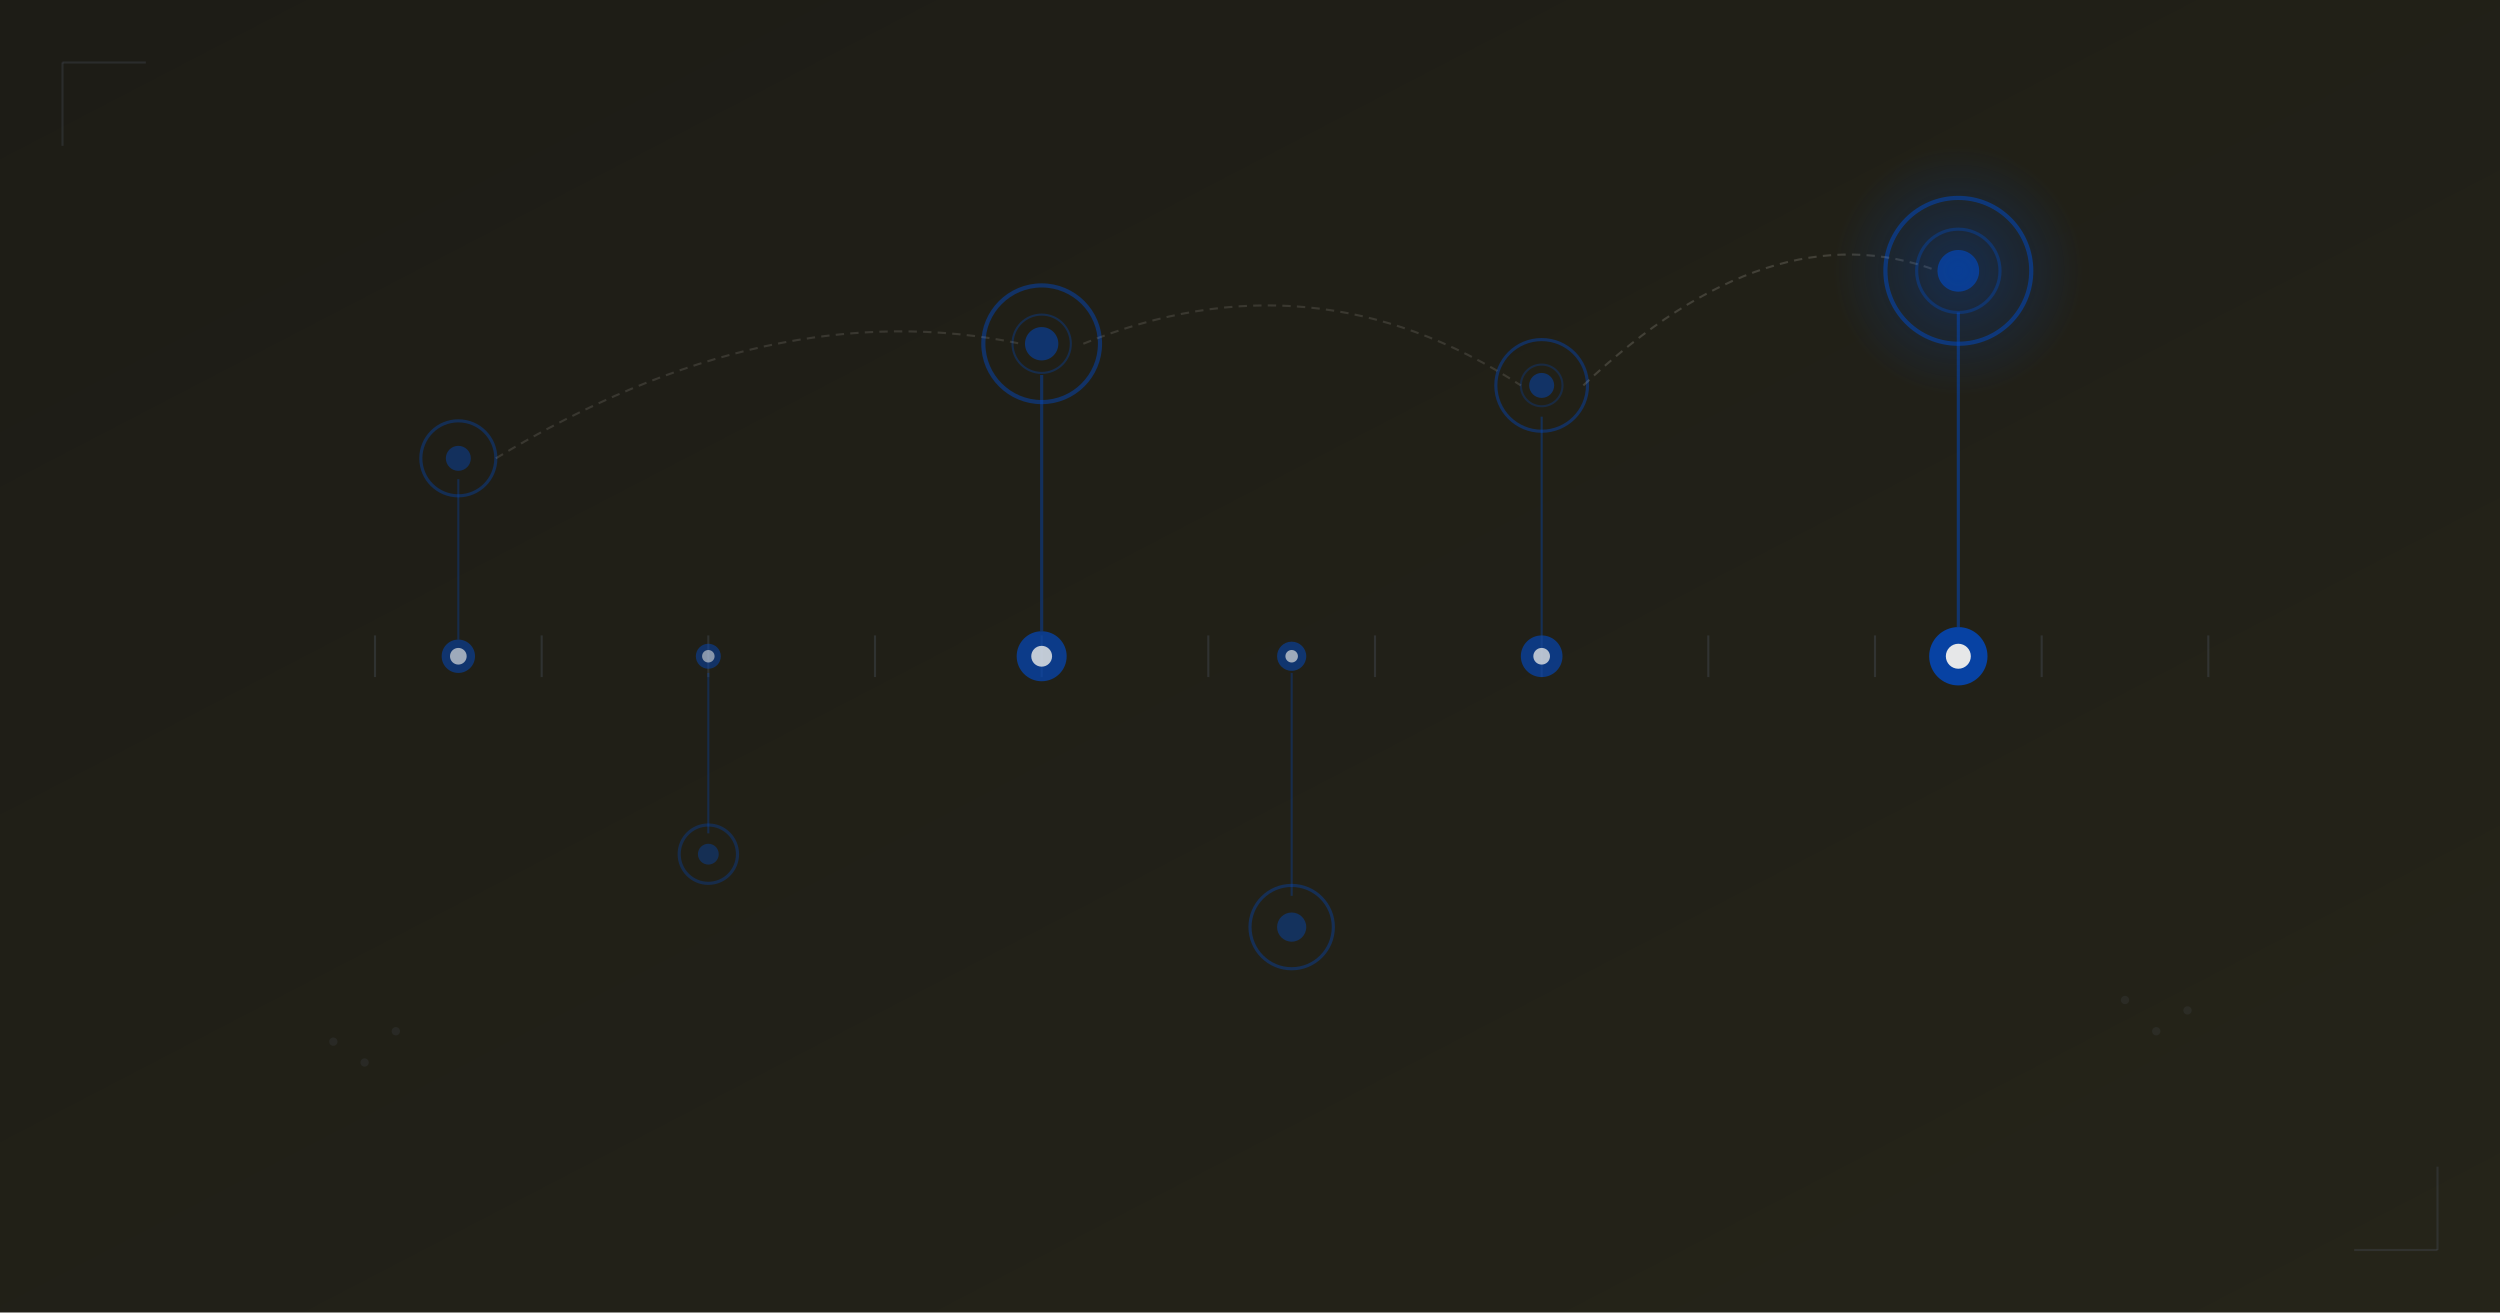
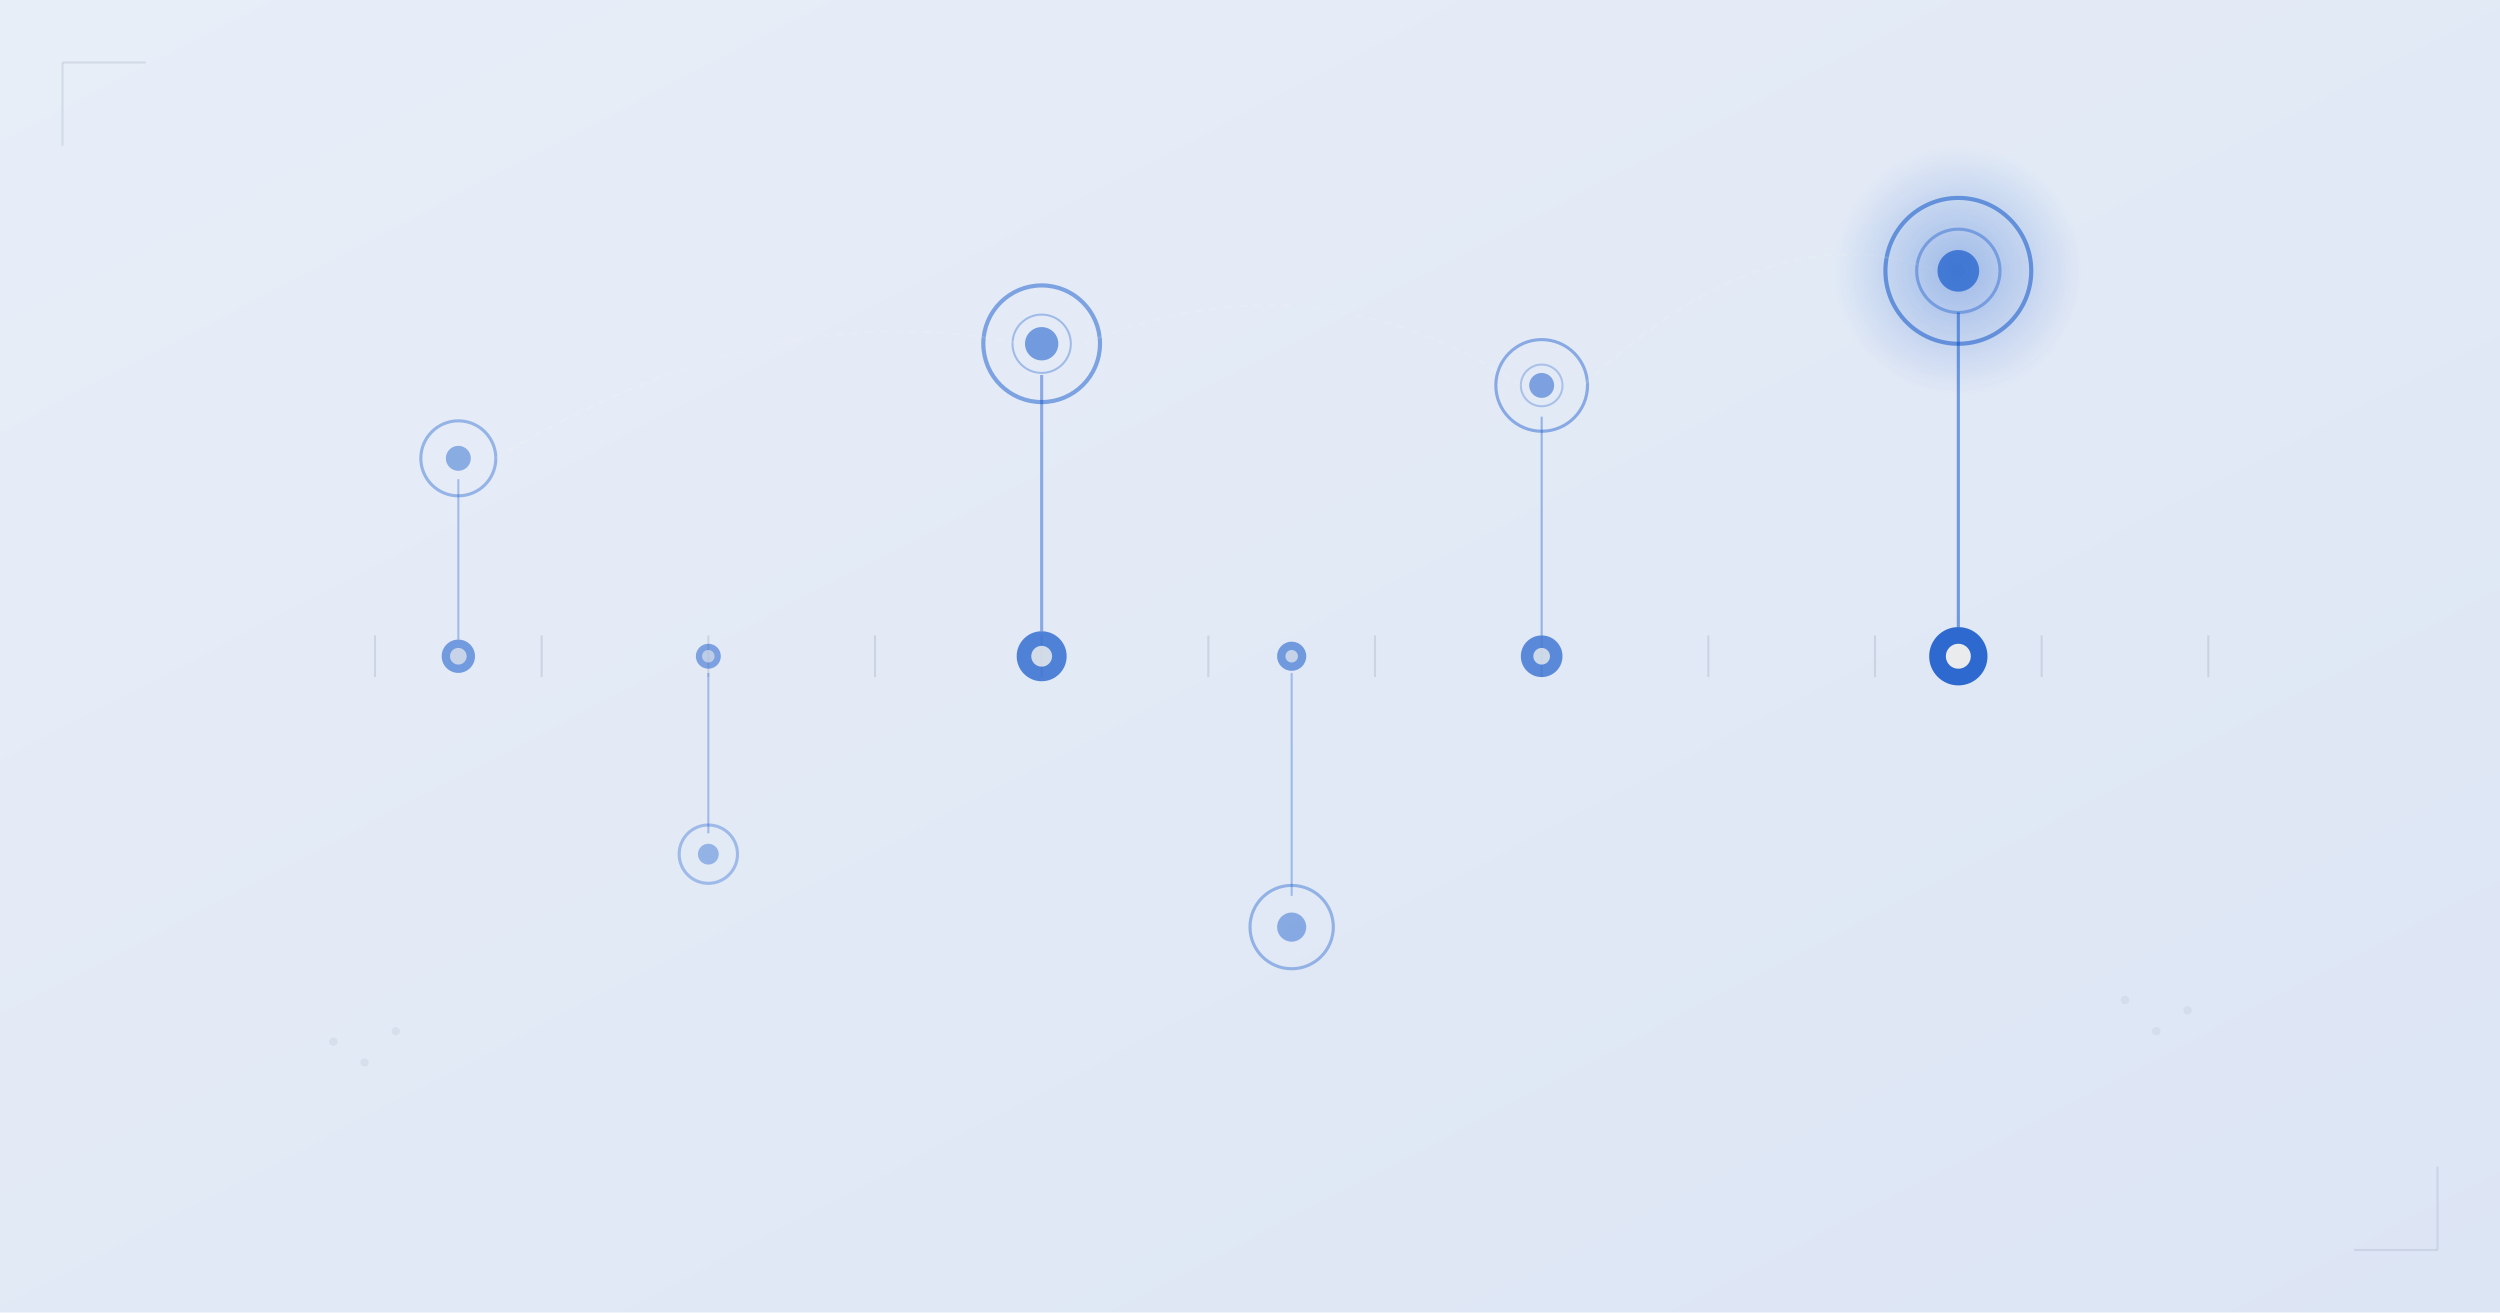
<svg xmlns="http://www.w3.org/2000/svg" viewBox="0 0 1200 630">
  <defs>
    <linearGradient id="bg25" x1="0" y1="0" x2="1" y2="1">
-       <stop offset="0%" stop-color="#1d1c16" />
-       <stop offset="100%" stop-color="#252419" />
+       <stop offset="0%" stop-color="#e8eef8" />
+       <stop offset="100%" stop-color="#dce5f4" />
    </linearGradient>
    <linearGradient id="lineGrad25" x1="0" y1="0" x2="1" y2="0">
      <stop offset="0%" stop-color="#004ac6" stop-opacity="0.1" />
      <stop offset="30%" stop-color="#004ac6" stop-opacity="0.7" />
      <stop offset="70%" stop-color="#004ac6" stop-opacity="0.7" />
      <stop offset="100%" stop-color="#004ac6" stop-opacity="0.1" />
    </linearGradient>
    <radialGradient id="nodeGlow" cx="50%" cy="50%" r="50%">
      <stop offset="0%" stop-color="#004ac6" stop-opacity="0.3" />
      <stop offset="100%" stop-color="#004ac6" stop-opacity="0" />
    </radialGradient>
  </defs>
  <rect width="1200" height="630" fill="url(#bg25)" />
  <line x1="100" y1="315" x2="1100" y2="315" stroke="url(#lineGrad25)" stroke-width="2" />
-   <g stroke="#555f70" stroke-width="1" stroke-opacity="0.3">
+   <g stroke="#95a0b4" stroke-width="1" stroke-opacity="0.3">
    <line x1="180" y1="305" x2="180" y2="325" />
    <line x1="260" y1="305" x2="260" y2="325" />
    <line x1="340" y1="305" x2="340" y2="325" />
    <line x1="420" y1="305" x2="420" y2="325" />
    <line x1="500" y1="305" x2="500" y2="325" />
    <line x1="580" y1="305" x2="580" y2="325" />
    <line x1="660" y1="305" x2="660" y2="325" />
    <line x1="740" y1="305" x2="740" y2="325" />
    <line x1="820" y1="305" x2="820" y2="325" />
    <line x1="900" y1="305" x2="900" y2="325" />
    <line x1="980" y1="305" x2="980" y2="325" />
    <line x1="1060" y1="305" x2="1060" y2="325" />
  </g>
  <circle cx="220" cy="315" r="8" fill="#004ac6" opacity="0.5" />
  <circle cx="220" cy="315" r="4" fill="#fef9ef" opacity="0.6" />
  <line x1="220" y1="307" x2="220" y2="230" stroke="#004ac6" stroke-width="1" stroke-opacity="0.3" />
  <circle cx="220" cy="220" r="18" fill="none" stroke="#004ac6" stroke-width="1.5" stroke-opacity="0.35" />
  <circle cx="220" cy="220" r="6" fill="#004ac6" opacity="0.4" />
  <circle cx="340" cy="315" r="6" fill="#004ac6" opacity="0.45" />
  <circle cx="340" cy="315" r="3" fill="#fef9ef" opacity="0.5" />
  <line x1="340" y1="323" x2="340" y2="400" stroke="#004ac6" stroke-width="1" stroke-opacity="0.3" />
  <circle cx="340" cy="410" r="14" fill="none" stroke="#004ac6" stroke-width="1.5" stroke-opacity="0.3" />
  <circle cx="340" cy="410" r="5" fill="#004ac6" opacity="0.35" />
  <circle cx="500" cy="315" r="12" fill="#004ac6" opacity="0.65" />
  <circle cx="500" cy="315" r="5" fill="#fef9ef" opacity="0.75" />
  <line x1="500" y1="303" x2="500" y2="180" stroke="#004ac6" stroke-width="1.5" stroke-opacity="0.4" />
  <circle cx="500" cy="165" r="28" fill="none" stroke="#004ac6" stroke-width="2" stroke-opacity="0.45" />
  <circle cx="500" cy="165" r="14" fill="none" stroke="#004ac6" stroke-width="1" stroke-opacity="0.3" />
  <circle cx="500" cy="165" r="8" fill="#004ac6" opacity="0.5" />
  <circle cx="620" cy="315" r="7" fill="#004ac6" opacity="0.5" />
  <circle cx="620" cy="315" r="3" fill="#fef9ef" opacity="0.6" />
  <line x1="620" y1="323" x2="620" y2="430" stroke="#004ac6" stroke-width="1" stroke-opacity="0.3" />
  <circle cx="620" cy="445" r="20" fill="none" stroke="#004ac6" stroke-width="1.5" stroke-opacity="0.35" />
  <circle cx="620" cy="445" r="7" fill="#004ac6" opacity="0.4" />
  <circle cx="740" cy="315" r="10" fill="#004ac6" opacity="0.6" />
  <circle cx="740" cy="315" r="4" fill="#fef9ef" opacity="0.7" />
  <line x1="740" y1="305" x2="740" y2="200" stroke="#004ac6" stroke-width="1" stroke-opacity="0.35" />
  <circle cx="740" cy="185" r="22" fill="none" stroke="#004ac6" stroke-width="1.5" stroke-opacity="0.4" />
  <circle cx="740" cy="185" r="10" fill="none" stroke="#004ac6" stroke-width="1" stroke-opacity="0.25" />
  <circle cx="740" cy="185" r="6" fill="#004ac6" opacity="0.45" />
  <circle cx="940" cy="315" r="14" fill="#004ac6" opacity="0.8" />
  <circle cx="940" cy="315" r="6" fill="#fef9ef" opacity="0.9" />
  <line x1="940" y1="301" x2="940" y2="150" stroke="#004ac6" stroke-width="1.5" stroke-opacity="0.5" />
  <circle cx="940" cy="130" r="35" fill="none" stroke="#004ac6" stroke-width="2" stroke-opacity="0.5" />
  <circle cx="940" cy="130" r="20" fill="none" stroke="#004ac6" stroke-width="1.5" stroke-opacity="0.35" />
  <circle cx="940" cy="130" r="10" fill="#004ac6" opacity="0.6" />
  <path d="M238 220 Q370 140 490 165" fill="none" stroke="#fef9ef" stroke-width="1" stroke-opacity="0.12" stroke-dasharray="4 3" />
  <path d="M520 165 Q630 120 730 185" fill="none" stroke="#fef9ef" stroke-width="1" stroke-opacity="0.12" stroke-dasharray="4 3" />
  <path d="M760 185 Q850 100 930 130" fill="none" stroke="#fef9ef" stroke-width="1" stroke-opacity="0.15" stroke-dasharray="4 3" />
-   <g fill="#555f70" opacity="0.15">
+   <g fill="#95a0b4" opacity="0.15">
    <circle cx="160" cy="500" r="2" />
    <circle cx="175" cy="510" r="2" />
    <circle cx="190" cy="495" r="2" />
    <circle cx="1020" cy="480" r="2" />
    <circle cx="1035" cy="495" r="2" />
    <circle cx="1050" cy="485" r="2" />
  </g>
  <circle cx="940" cy="130" r="60" fill="url(#nodeGlow)" />
-   <line x1="30" y1="30" x2="70" y2="30" stroke="#555f70" stroke-width="1" stroke-opacity="0.25" />
-   <line x1="30" y1="30" x2="30" y2="70" stroke="#555f70" stroke-width="1" stroke-opacity="0.25" />
-   <line x1="1170" y1="600" x2="1130" y2="600" stroke="#555f70" stroke-width="1" stroke-opacity="0.25" />
-   <line x1="1170" y1="600" x2="1170" y2="560" stroke="#555f70" stroke-width="1" stroke-opacity="0.25" />
+   <line x1="30" y1="30" x2="70" y2="30" stroke="#95a0b4" stroke-width="1" stroke-opacity="0.25" />
+   <line x1="30" y1="30" x2="30" y2="70" stroke="#95a0b4" stroke-width="1" stroke-opacity="0.25" />
+   <line x1="1170" y1="600" x2="1130" y2="600" stroke="#95a0b4" stroke-width="1" stroke-opacity="0.25" />
+   <line x1="1170" y1="600" x2="1170" y2="560" stroke="#95a0b4" stroke-width="1" stroke-opacity="0.25" />
</svg>
